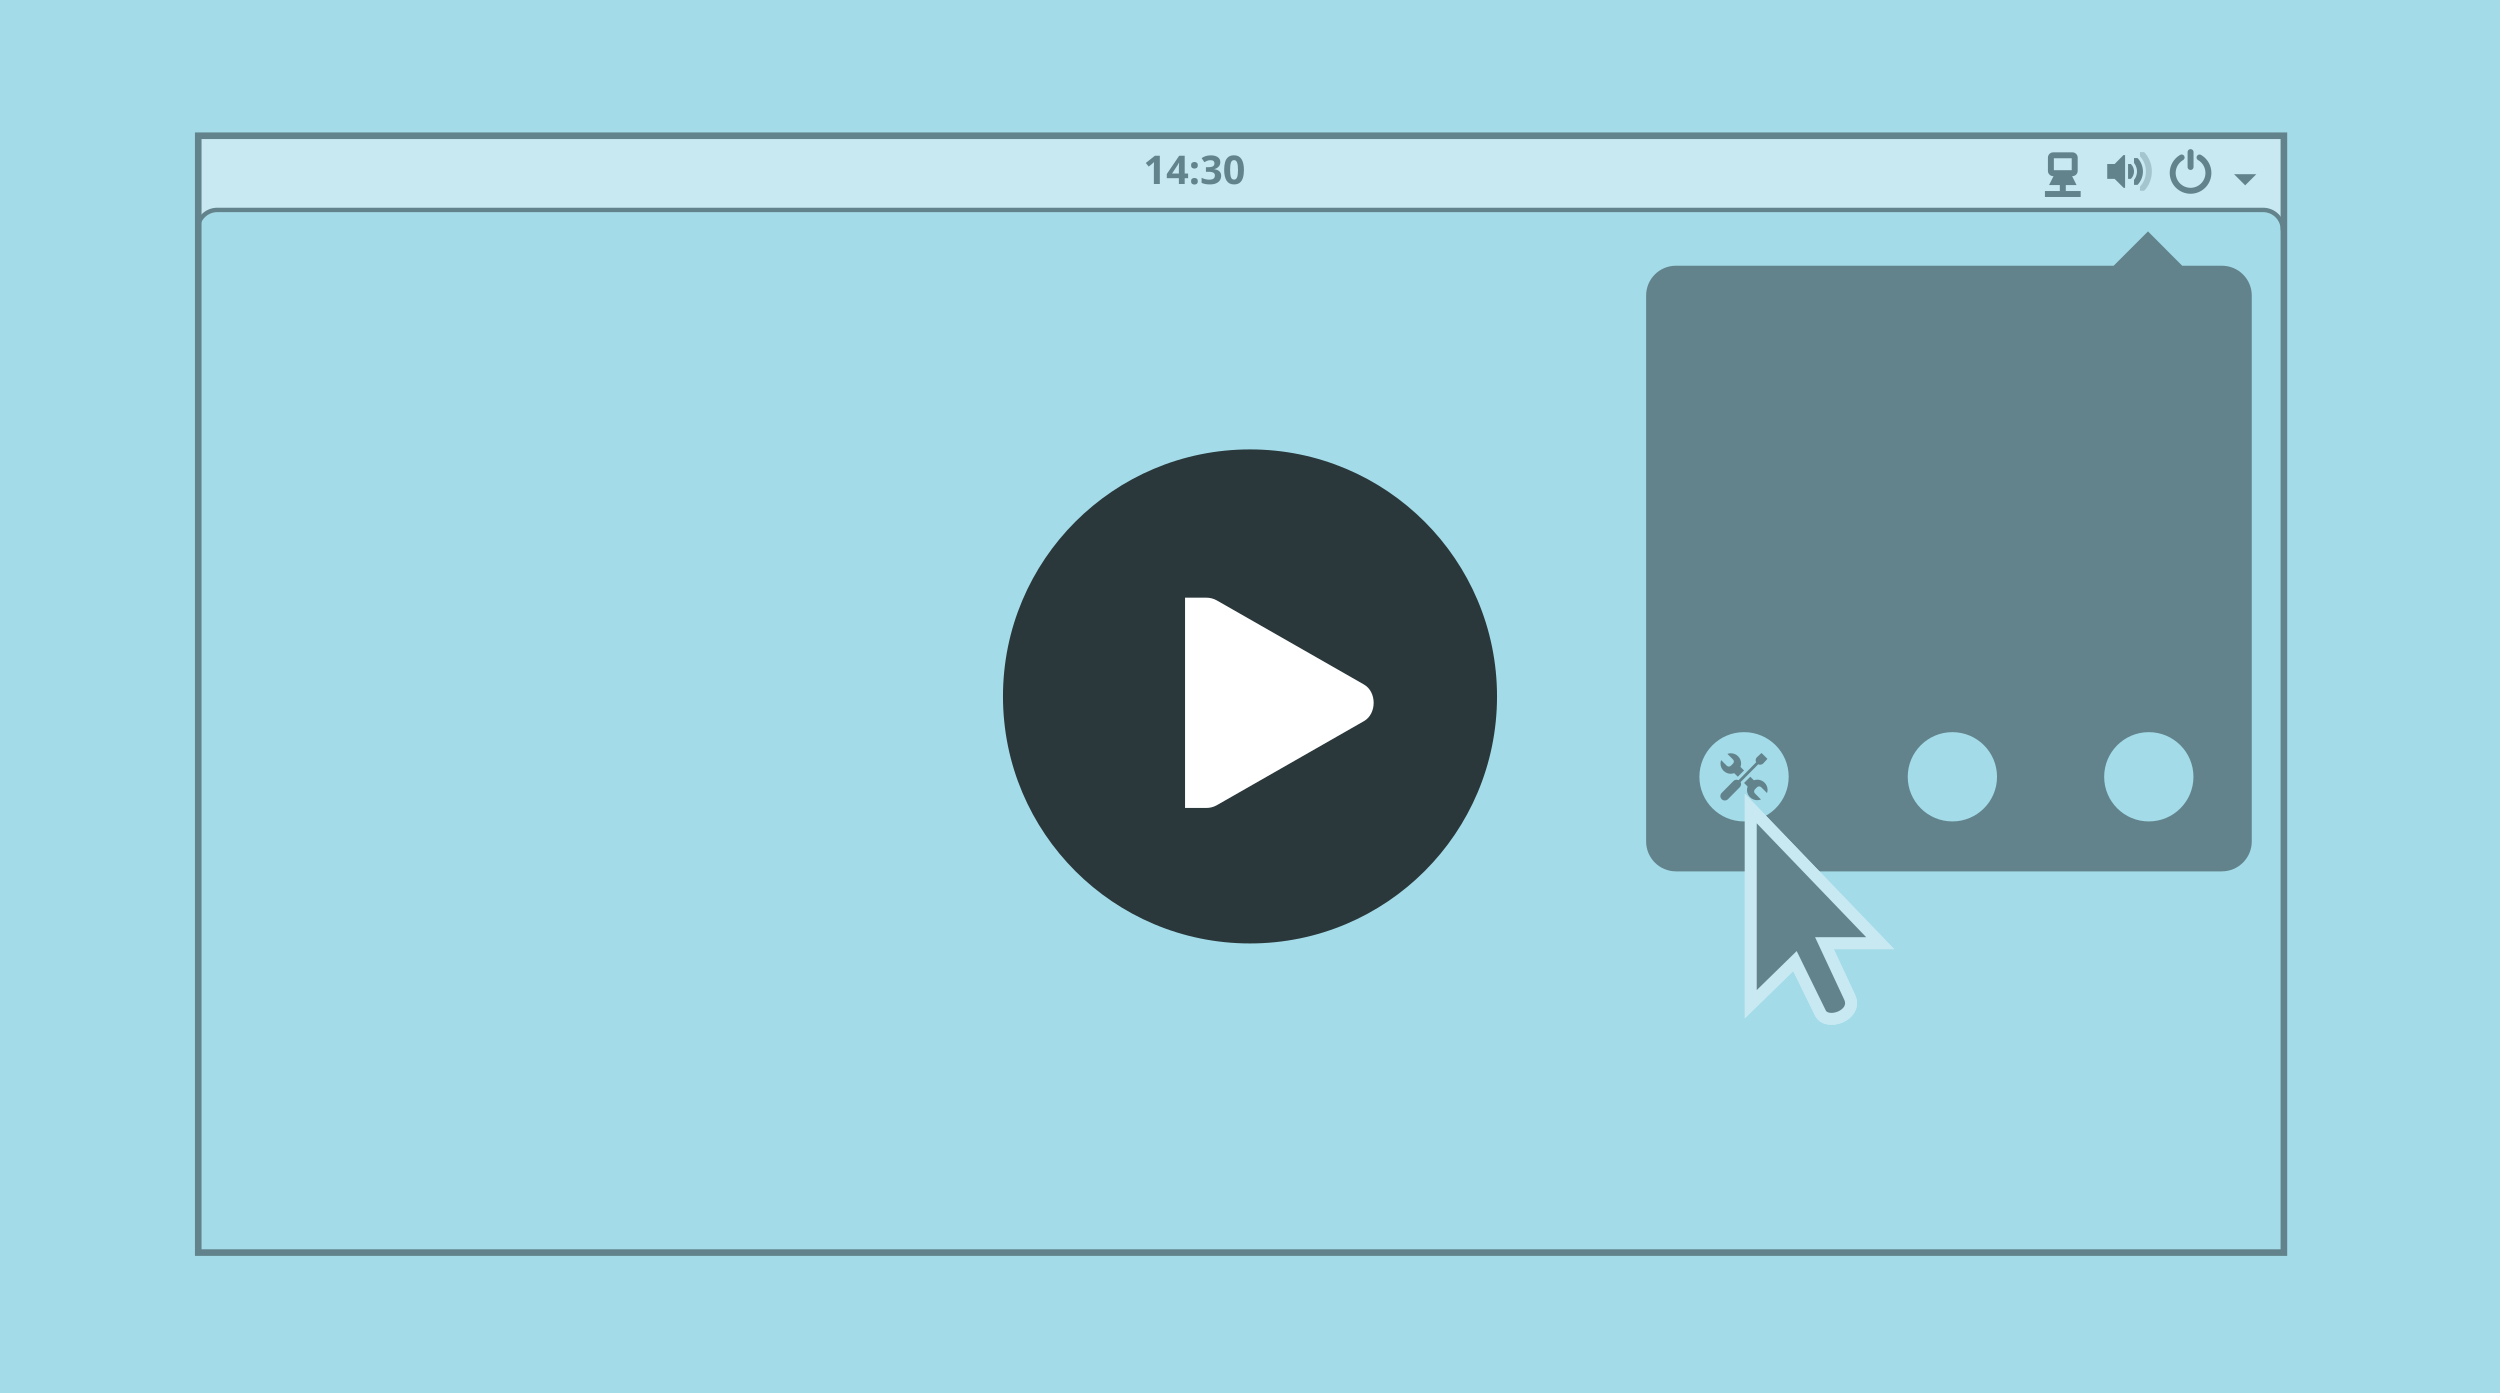
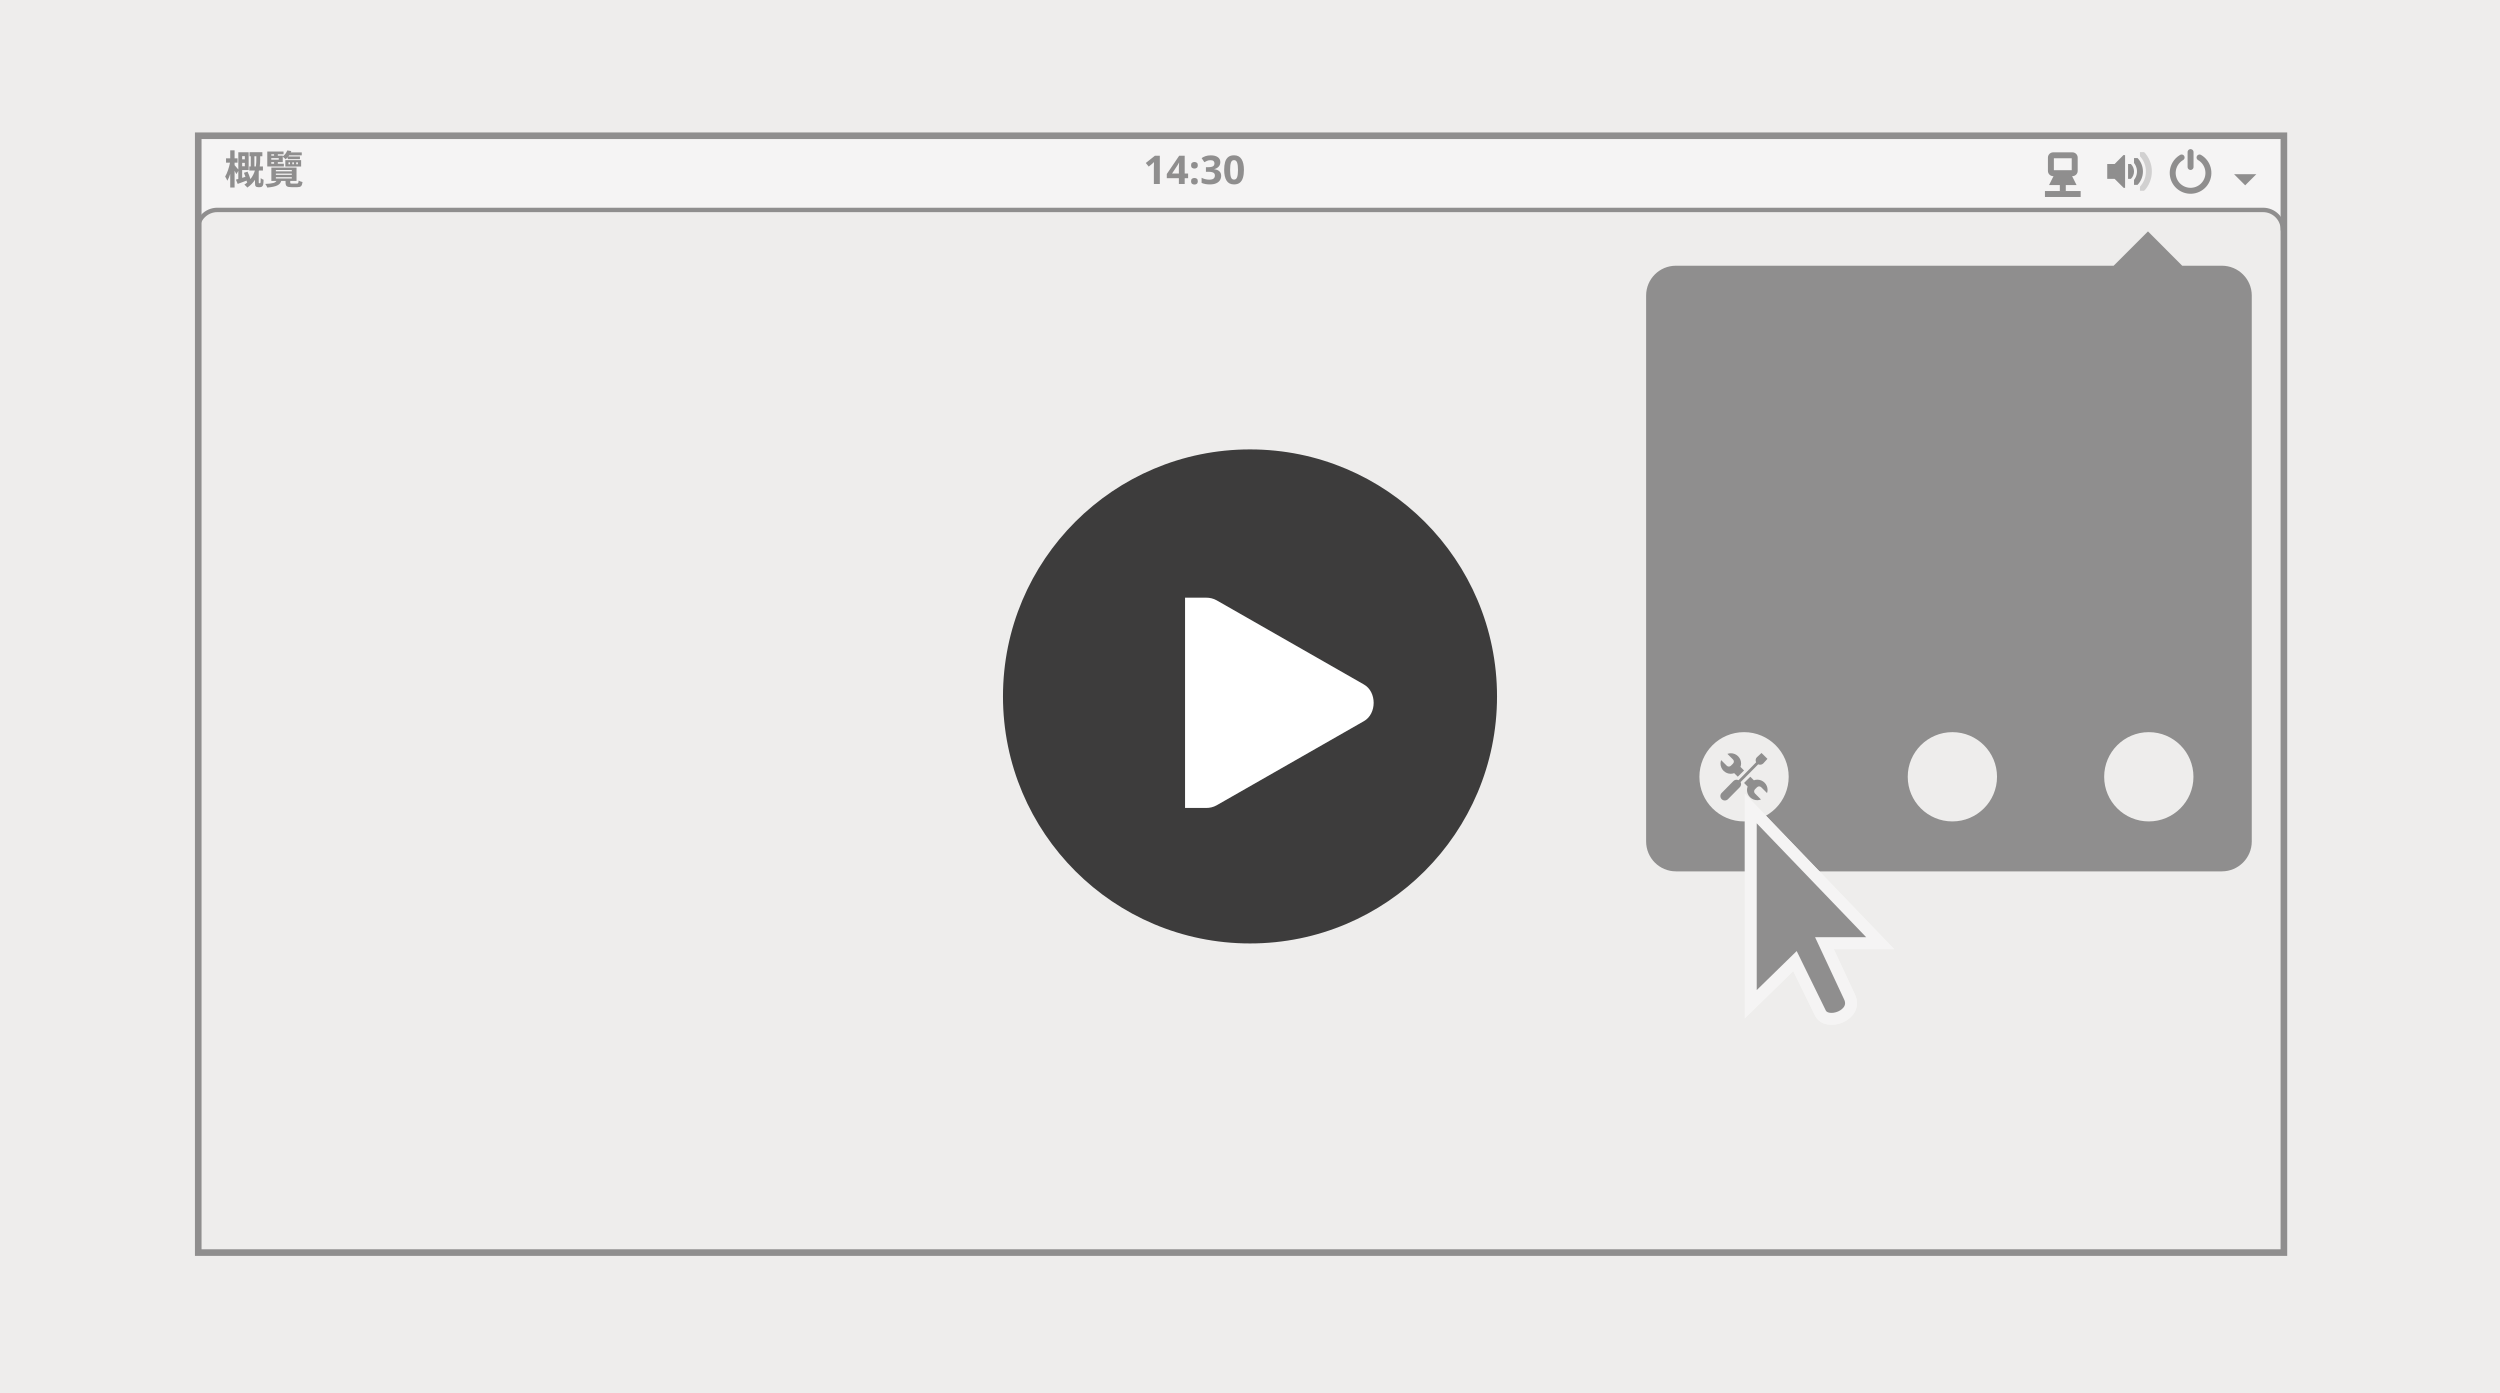
<svg xmlns="http://www.w3.org/2000/svg" xmlns:ns1="http://www.openswatchbook.org/uri/2009/osb" xmlns:xlink="http://www.w3.org/1999/xlink" height="468" id="svg1525" version="1.1" width="840">
  <defs id="defs10077">
    <linearGradient id="RHEL7" ns1:paint="gradient">
      <stop id="stop13323" offset="0" style="stop-color:#a3dbe8;stop-opacity:1;" />
      <stop id="stop13325" offset="1" style="stop-color:#a3dbe8;stop-opacity:1;" />
    </linearGradient>
    <linearGradient id="GNOME" ns1:paint="gradient">
      <stop id="stop11074" offset="0" style="stop-color:#eeedec;stop-opacity:1;" />
      <stop id="stop11076" offset="1" style="stop-color:#eeedec;stop-opacity:1" />
    </linearGradient>
    <linearGradient id="BLANK" ns1:paint="gradient">
      <stop id="stop7012" offset="0" style="stop-color:#eeedec;stop-opacity:0;" />
      <stop id="stop7014" offset="1" style="stop-color:#eeedec;stop-opacity:0" />
    </linearGradient>
    <linearGradient gradientUnits="userSpaceOnUse" id="linearGradient14910-9" x1="29.09" x2="33.971" y1="11.773" y2="9.709" xlink:href="#linearGradient5716-3-1-7" />
    <linearGradient id="linearGradient5716-3-1-7">
      <stop id="stop5718-0-3-8" offset="0" style="stop-color:#000000;stop-opacity:1;" />
      <stop id="stop5720-0-39-8" offset="1" style="stop-color:#484848;stop-opacity:1;" />
    </linearGradient>
    <clipPath clipPathUnits="userSpaceOnUse" id="clipPath6279-7-9-7">
      <rect height="6.375" id="rect6281-1-9-2" style="color:#bebebe;fill:#bebebe;fill-opacity:1;fill-rule:nonzero;stroke:none;stroke-width:2;marker:none;visibility:visible;display:inline;overflow:visible" width="3.825" x="26.85" y="220.75" />
    </clipPath>
    <clipPath clipPathUnits="userSpaceOnUse" id="clipPath6265-3-4-4">
      <rect height="5.216" id="rect6267-1-9-2" style="color:#bebebe;fill:#bebebe;fill-opacity:1;fill-rule:nonzero;stroke:none;stroke-width:2;marker:none;visibility:visible;display:inline;overflow:visible" width="2.898" x="26.966" y="221.33" />
    </clipPath>
    <clipPath clipPathUnits="userSpaceOnUse" id="clipPath6259-8-81-2">
      <rect height="4.873" id="rect6261-6-6-2" style="color:#bebebe;fill:#bebebe;fill-opacity:1;stroke:none;stroke-width:2;marker:none;visibility:visible;display:inline;overflow:visible" width="1.876" x="26.999" y="221.502" />
    </clipPath>
  </defs>
  <g id="layer2">
-     <rect height="487" id="background" style="fill:url(#RHEL7);" width="864" x="-17" y="-9" />
+     <rect height="487" id="background" style="fill:url(#GNOME);" width="864" x="-17" y="-9" />
  </g>
  <g id="layer3" style="display:inline;opacity:0.4">
    <g id="g11050" style="display:inline" transform="matrix(0.6260018,0,0,0.6260018,16.35884,9.130909)">
      <path d="m 79.061,57.414 1120.879,0 0,51.485 c 0,0 -4.028,-10.607 -11.099,-10.96 L 89,99 c -4.596,-0.354 -9.939,5.5 -9.939,5.5 z" id="rect10989" style="color:#000000;fill:#ffffff;fill-opacity:1;fill-rule:nonzero;stroke:none;stroke-width:3;marker:none;visibility:visible;display:inline;overflow:visible;enable-background:new" />
      <g id="g10976" transform="translate(11,0)">
        <rect height="599.453" id="rect10923" style="color:#000000;fill:none;stroke:#000000;stroke-width:3.547;stroke-miterlimit:4;stroke-opacity:1;stroke-dasharray:none;marker:none;visibility:visible;display:inline;overflow:visible;enable-background:new" width="1119.453" x="69.274" y="58.274" />
        <path d="m 1188.199,108.766 c 0,-5.898 -4.781,-10.679 -10.679,-10.679 l -1097.999,0 c -5.898,0 -10.679,4.781 -10.679,10.679" id="path10955" style="fill:none;stroke:#000000;stroke-width:2.373px;stroke-linecap:round;stroke-linejoin:miter;stroke-opacity:1" />
        <text id="text10964" style="font-size:21.262px;font-style:normal;font-variant:normal;font-weight:bold;font-stretch:normal;text-align:start;line-height:125%;letter-spacing:0px;word-spacing:0px;writing-mode:lr-tb;text-anchor:start;fill:#000000;fill-opacity:1;stroke:none;font-family:Cantarell;-inkscape-font-specification:Cantarell Bold" x="83.375" y="84.187" xml:space="preserve">
-           <tspan id="tspan10966" x="83.375" y="84.187"> </tspan>
+           <tspan id="tspan10966" x="83.375" y="84.187">概覽</tspan>
        </text>
        <text id="text10972" style="font-size:21.262px;font-style:normal;font-variant:normal;font-weight:bold;font-stretch:normal;text-align:center;line-height:125%;letter-spacing:0px;word-spacing:0px;writing-mode:lr-tb;text-anchor:middle;fill:#000000;fill-opacity:1;stroke:none;font-family:Cantarell;-inkscape-font-specification:Cantarell Bold" x="628.846" y="84.187" xml:space="preserve">
          <tspan id="tspan10974" x="628.846" y="84.187">14:30</tspan>
        </text>
      </g>
    </g>
    <g id="g12006" transform="translate(-0.97133,1.10528)">
      <g id="g5525" style="display:inline" transform="translate(689,-168)">
        <path d="m 20,222 2.484,0 2.969,-3 0.547,0.016 0,11 -0.475,8.3e-4 L 22.484,227 20,227 l 0,-5 z" id="path5533" style="color:#bebebe;fill:#000000;fill-opacity:1;fill-rule:nonzero;stroke:none;stroke-width:1;marker:none;visibility:visible;display:inline;overflow:visible" />
        <rect height="16" id="rect5535" style="color:#bebebe;fill:none;stroke:none;stroke-width:1;marker:none;visibility:visible;display:inline;overflow:visible" width="16" x="20" y="217" />
        <path clip-path="url(#clipPath6279-7-9-7)" d="m 27.191,221.684 c 1.245,1.245 1.245,3.263 0,4.508 0,0 0,0 0,0" id="path3718-5" style="fill:none;stroke:#000000;stroke-width:2.55;stroke-linecap:round;stroke-miterlimit:4;stroke-opacity:1;stroke-dasharray:none;display:inline" transform="matrix(0.784314,0,0,0.784314,5.94118,48.8628)" />
        <path clip-path="url(#clipPath6265-3-4-4)" d="m 27.191,221.684 c 1.245,1.245 1.245,3.263 0,4.508 0,0 0,0 0,0" id="path3726-1" style="fill:none;stroke:#000000;stroke-width:1.159;stroke-linecap:round;stroke-miterlimit:4;stroke-opacity:1;stroke-dasharray:none;display:inline" transform="matrix(1.72549,0,0,1.72549,-17.5294,-161.902)" />
        <path clip-path="url(#clipPath6259-8-81-2)" d="m 27.191,221.684 c 1.245,1.245 1.245,3.263 0,4.508 0,0 0,0 0,0" id="path3728-0" style="opacity:0.35;fill:none;stroke:#000000;stroke-width:0.75;stroke-linecap:round;stroke-miterlimit:4;stroke-opacity:1;stroke-dasharray:none;display:inline" transform="matrix(2.66667,0,0,2.66667,-41,-372.666)" />
      </g>
      <g id="g4692-3" style="display:inline" transform="translate(689,-639)">
        <rect height="16" id="rect10837-3-0" rx="0.144" ry="0.151" style="color:#bebebe;fill:none;stroke:none;stroke-width:1;marker:none;visibility:visible;display:inline;overflow:visible;enable-background:new" width="16" x="40" y="688" />
        <path d="m 51.523,689.951 c 3.341,1.946 4.471,6.231 2.525,9.572 -1.946,3.341 -6.231,4.471 -9.572,2.525 -3.341,-1.946 -4.471,-6.231 -2.525,-9.572 0.613,-1.052 1.489,-1.926 2.543,-2.535" id="path3869-2" style="color:#000000;fill:none;stroke:#000000;stroke-width:2.334;stroke-linecap:round;stroke-miterlimit:4;stroke-opacity:1;stroke-dasharray:none;marker:none;visibility:visible;display:inline;overflow:visible;enable-background:accumulate" transform="matrix(0.8569427,0,0,0.8571428,6.866749,99.42864)" />
        <path d="m 48,689 0,5" id="path4710" style="fill:none;stroke:#000000;stroke-width:2;stroke-linecap:round;stroke-linejoin:miter;stroke-miterlimit:4;stroke-opacity:1;stroke-dasharray:none" />
      </g>
      <g id="g12661" style="display:inline" transform="translate(666.0729,-166.9177)">
        <rect height="16" id="rect12673" style="color:#bebebe;fill:none;stroke:none;stroke-width:1;marker:none;visibility:visible;display:inline;overflow:visible" width="16" x="20" y="217" />
        <path d="m -55.25,-40 c -0.952,0 -1.75,0.798 -1.75,1.75 l 0,4.5 c 0,0.952 0.798,1.75 1.75,1.75 l 0.125,0 -0.781,1.562 -0.719,1.438 1.625,0 6,0 1.625,0 -0.719,-1.438 L -48.875,-32 l 0.125,0 c 0.952,0 1.75,-0.798 1.75,-1.75 l 0,-4.5 c 0,-0.952 -0.798,-1.75 -1.75,-1.75 l -6.5,0 z m 0.25,2 6,0 0,4 -6,0 0,-4 z" id="rect12675" style="font-size:medium;font-style:normal;font-variant:normal;font-weight:normal;font-stretch:normal;text-indent:0;text-align:start;text-decoration:none;line-height:normal;letter-spacing:normal;word-spacing:normal;text-transform:none;direction:ltr;block-progression:tb;writing-mode:lr-tb;text-anchor:start;baseline-shift:baseline;color:#bebebe;fill:#000000;fill-opacity:1;stroke:none;stroke-width:2;marker:none;visibility:visible;display:inline;overflow:visible;enable-background:accumulate;font-family:Sans;-inkscape-font-specification:Sans" transform="translate(80,257)" />
        <path d="m 88,196 0,4" id="path12679" style="color:#bebebe;fill:none;stroke:#000000;stroke-width:2;stroke-linecap:butt;stroke-linejoin:miter;stroke-miterlimit:4;stroke-opacity:1;stroke-dasharray:none;stroke-dashoffset:0;marker:none;visibility:visible;display:inline;overflow:visible" transform="translate(-60.0003,30)" />
        <path d="m 22,231 12,0" id="path12681" style="color:#bebebe;fill:#bebebe;fill-opacity:1;fill-rule:nonzero;stroke:#000000;stroke-width:2;stroke-linecap:butt;stroke-linejoin:miter;stroke-miterlimit:4;stroke-opacity:1;stroke-dasharray:none;stroke-dashoffset:0;marker:none;visibility:visible;display:inline;overflow:visible" />
      </g>
      <path d="m 759.107,57.416 -3.75,3.75 -3.75,-3.75 z" id="rect12003" style="color:#000000;fill:#000000;fill-opacity:1;stroke:none;stroke-width:3;marker:none;visibility:visible;display:inline;overflow:visible;enable-background:accumulate" />
    </g>
    <path d="m 721.719,77.75 -11.531,11.531 -147.062,0 c -5.56,0 -10.031,4.472 -10.031,10.031 l 0,183.406 c 0,5.56 4.472,10.062 10.031,10.062 l 183.406,0 c 5.56,0 10.062,-4.503 10.062,-10.062 l 0,-183.406 c 0,-5.56 -4.503,-10.031 -10.062,-10.031 l -13.312,0 -11.5,-11.531 z M 586,246 c 8.284,0 15,6.716 15,15 0,8.284 -6.716,15 -15,15 -8.284,0 -15,-6.716 -15,-15 0,-8.284 6.716,-15 15,-15 z m 70,0 c 8.284,0 15,6.716 15,15 0,8.284 -6.716,15 -15,15 -8.284,0 -15,-6.716 -15,-15 0,-8.284 6.716,-15 15,-15 z m 66,0 c 8.284,0 15,6.716 15,15 0,8.284 -6.716,15 -15,15 -8.284,0 -15,-6.716 -15,-15 0,-8.284 6.716,-15 15,-15 z" id="rect6144" style="color:#000000;fill:#000000;fill-opacity:1;stroke:none;stroke-width:1.07;marker:none;visibility:visible;display:inline;overflow:visible;enable-background:accumulate" />
    <g id="g4948" style="fill:#000000;fill-opacity:1;display:inline" transform="matrix(0.9998374,0,0,0.9970941,538.0063,-452.8961)">
      <path d="m 43.55,708.044 c -0.399,0 -0.787,0.092 -1.143,0.216 l 1.885,1.885 c 0.387,0.387 0.387,1.003 0,1.391 l -0.711,0.711 c -0.387,0.387 -1.003,0.387 -1.391,0 l -1.885,-1.885 c -0.124,0.357 -0.216,0.744 -0.216,1.143 0,1.912 1.55,3.461 3.461,3.461 0.399,0 0.787,-0.092 1.143,-0.216 l 1.174,1.174 a 2.473,2.473 0 0 1 0.062,0 l 2.071,-2.071 -1.205,-1.205 c 0.124,-0.357 0.216,-0.744 0.216,-1.143 0,-1.912 -1.55,-3.461 -3.461,-3.461 z m 6.552,7.912 -2.071,2.071 a 2.473,2.473 0 0 1 0.031,0.093 l 1.143,1.143 c -0.124,0.357 -0.216,0.744 -0.216,1.144 0,1.912 1.55,3.461 3.461,3.461 0.434,0 0.854,-0.102 1.236,-0.247 l -2.009,-2.009 c -0.387,-0.387 -0.387,-1.034 0,-1.422 l 0.68,-0.68 c 0.194,-0.194 0.458,-0.309 0.711,-0.309 0.253,0 0.517,0.115 0.711,0.309 l 1.947,1.947 c 0.105,-0.331 0.185,-0.685 0.185,-1.051 0,-1.912 -1.55,-3.461 -3.461,-3.461 -0.399,0 -0.787,0.092 -1.143,0.216 l -1.205,-1.205 z" id="path3908" style="font-size:medium;font-style:normal;font-variant:normal;font-weight:normal;font-stretch:normal;text-indent:0;text-align:start;text-decoration:none;line-height:normal;letter-spacing:normal;word-spacing:normal;text-transform:none;direction:ltr;block-progression:tb;writing-mode:lr-tb;text-anchor:start;color:#000000;fill:#000000;fill-opacity:1;fill-rule:nonzero;stroke:none;stroke-width:3;marker:none;visibility:visible;display:inline;overflow:visible;enable-background:accumulate;font-family:Sans;-inkscape-font-specification:Sans" />
      <path d="m 53.861,707.953 -1.543,1.442 c -0.452,0.422 -0.529,1.152 -0.266,1.711 l -5.889,6.013 a 1.492,1.492 0 0 0 -0.031,2.5e-4 1.492,1.492 0 0 0 -0.84,-0.149 1.492,1.492 0 0 0 -0.867,0.442 l -3.947,4.009 a 1.494,1.494 0 1 0 2.13,2.097 l 3.947,-4.009 a 1.492,1.492 0 0 0 0.297,-1.743 l 5.889,-5.982 c 0.558,0.249 1.273,0.147 1.707,-0.293 l 1.417,-1.565 -2.004,-1.973 z" id="path3910" style="font-size:medium;font-style:normal;font-variant:normal;font-weight:normal;font-stretch:normal;text-indent:0;text-align:start;text-decoration:none;line-height:normal;letter-spacing:normal;word-spacing:normal;text-transform:none;direction:ltr;block-progression:tb;writing-mode:lr-tb;text-anchor:start;color:#000000;fill:#000000;fill-opacity:1;fill-rule:nonzero;stroke:none;stroke-width:3;marker:none;visibility:visible;display:inline;overflow:visible;enable-background:accumulate;font-family:Sans;-inkscape-font-specification:Sans" />
    </g>
    <g id="default-pointer-c-1" style="display:inline" transform="matrix(3.99917,0,0,3.99917,481.8635,262.3936)">
      <path d="m 26.605,2.318 0,16.44 3.712,-3.624 2.121,4.331 c 0.52,1.171 3.221,0.23 2.453,-1.337 l -2.099,-4.497 4.685,0 L 26.605,2.318 z" id="path5565-2" style="color:#000000;fill:url(#linearGradient14910-9);fill-opacity:1;fill-rule:nonzero;stroke:#ffffff;stroke-width:1;stroke-linecap:butt;stroke-linejoin:miter;stroke-miterlimit:10;stroke-opacity:1;stroke-dasharray:none;stroke-dashoffset:0;marker:none;visibility:visible;display:block;overflow:visible;enable-background:accumulate" />
      <path d="m 26.605,2.318 0,16.44 3.712,-3.624 2.121,4.331 c 0.52,1.171 3.221,0.23 2.453,-1.337 l -2.099,-4.497 4.685,0 L 26.605,2.318 z" id="path6242-4" style="color:#000000;fill:#000000;fill-opacity:1;fill-rule:nonzero;stroke:#ffffff;stroke-width:1;stroke-linecap:butt;stroke-linejoin:miter;stroke-miterlimit:10;stroke-opacity:1;stroke-dasharray:none;stroke-dashoffset:0;marker:none;visibility:visible;display:block;overflow:visible;enable-background:accumulate" />
    </g>
  </g>
  <g id="layer4">
    <g id="g4607" style="display:inline" transform="matrix(2.862069,0,0,2.862069,49.36208,-2561.847)">
      <path d="m 151,79 c 0,16.016 -12.984,29 -29,29 -16.016,0 -29,-12.984 -29,-29 0,-16.016 12.984,-29 29,-29 16.016,0 29,12.984 29,29 z" id="path2086" style="color:#000000;fill:#000000;fill-opacity:0.744;fill-rule:nonzero;stroke:none;stroke-width:1;marker:none;visibility:visible;display:inline;overflow:visible;enable-background:new" transform="translate(7.5,897.8622)" />
      <g id="g4135" style="display:inline" transform="matrix(2.46875,0,0,2.46875,13.25,-244.4191)">
        <path d="m 84,609 0,10 0.906,0 L 85,619 c 0.175,10e-4 0.348,-0.039 0.5,-0.125 l 7,-4 c 0.311,-0.172 0.469,-0.523 0.469,-0.875 0,-0.352 -0.158,-0.703 -0.469,-0.875 l -7,-4 C 85.348,609.039 85.175,608.999 85,609 l -0.094,0 z" id="path3807-1-1-9-38-4" style="font-size:xx-small;font-style:normal;font-variant:normal;font-weight:normal;font-stretch:normal;text-indent:0;text-align:start;text-decoration:none;line-height:normal;letter-spacing:normal;word-spacing:normal;text-transform:none;direction:ltr;block-progression:tb;writing-mode:lr-tb;text-anchor:start;color:#000000;fill:#ffffff;fill-opacity:1;fill-rule:nonzero;stroke:none;stroke-width:2;marker:none;visibility:visible;display:inline;overflow:visible;enable-background:accumulate;font-family:Bitstream Vera Sans;-inkscape-font-specification:Bitstream Vera Sans" transform="translate(-39.99995,-119)" />
      </g>
    </g>
  </g>
</svg>
